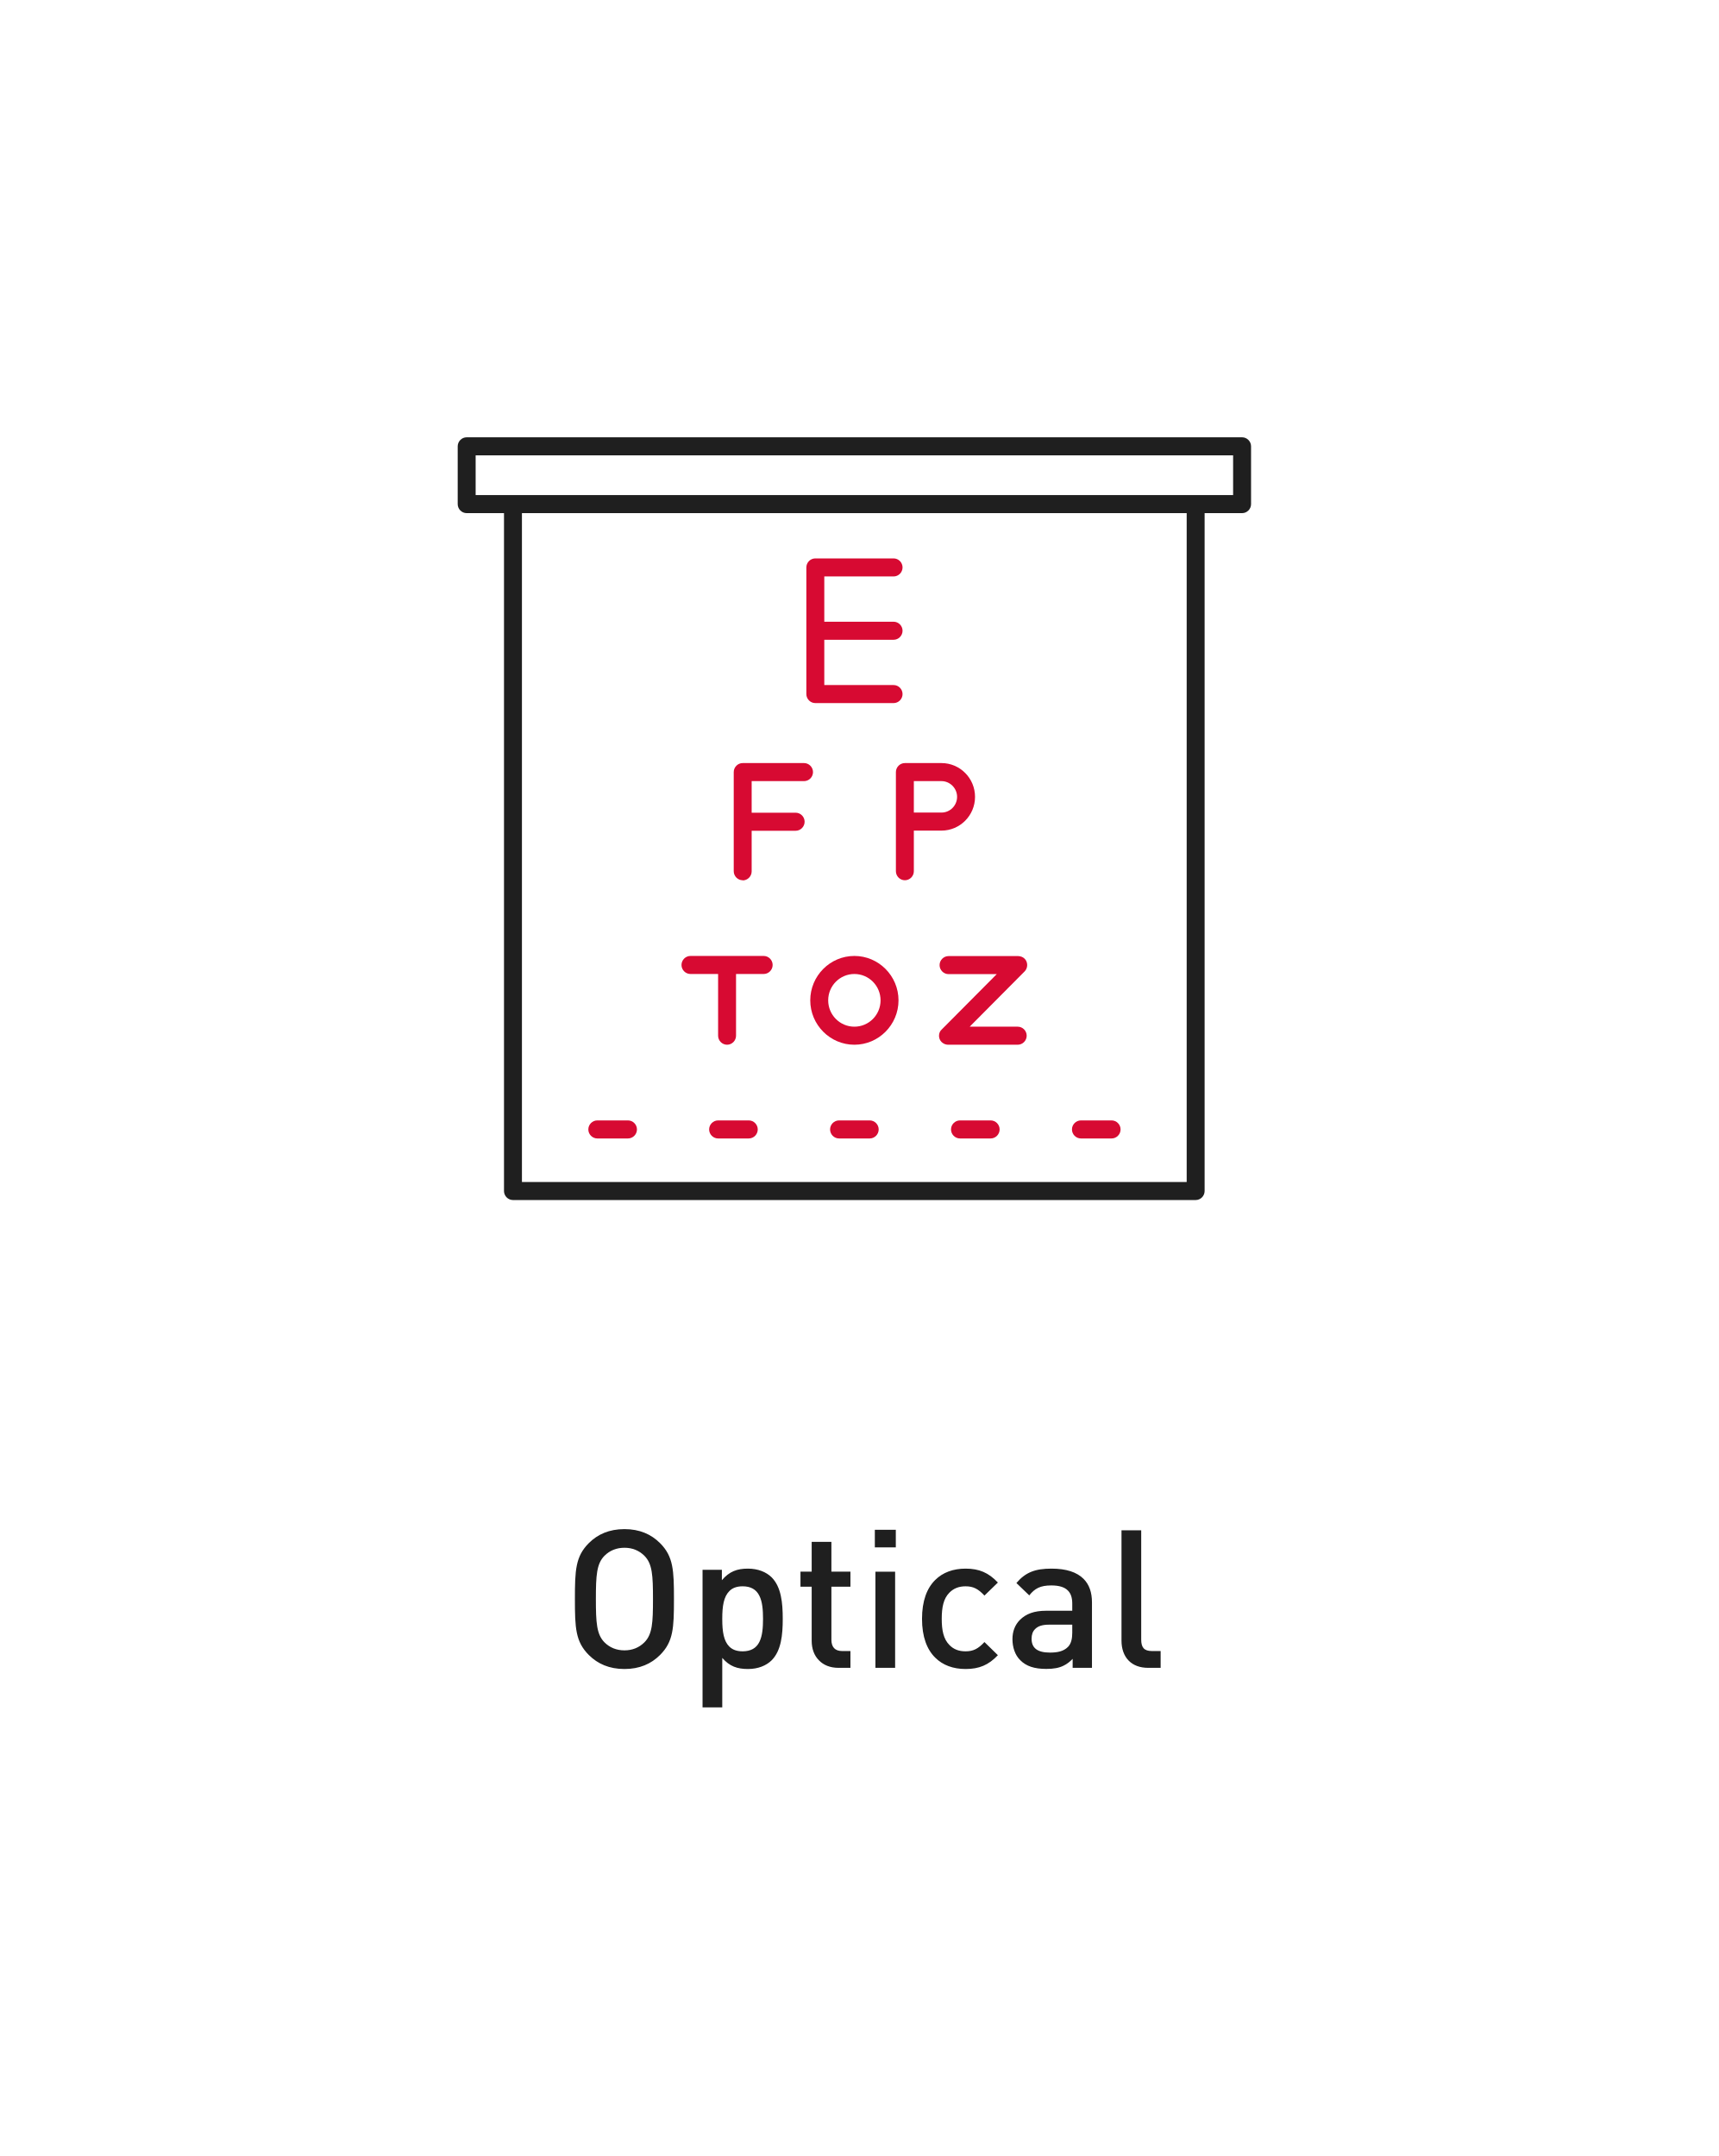
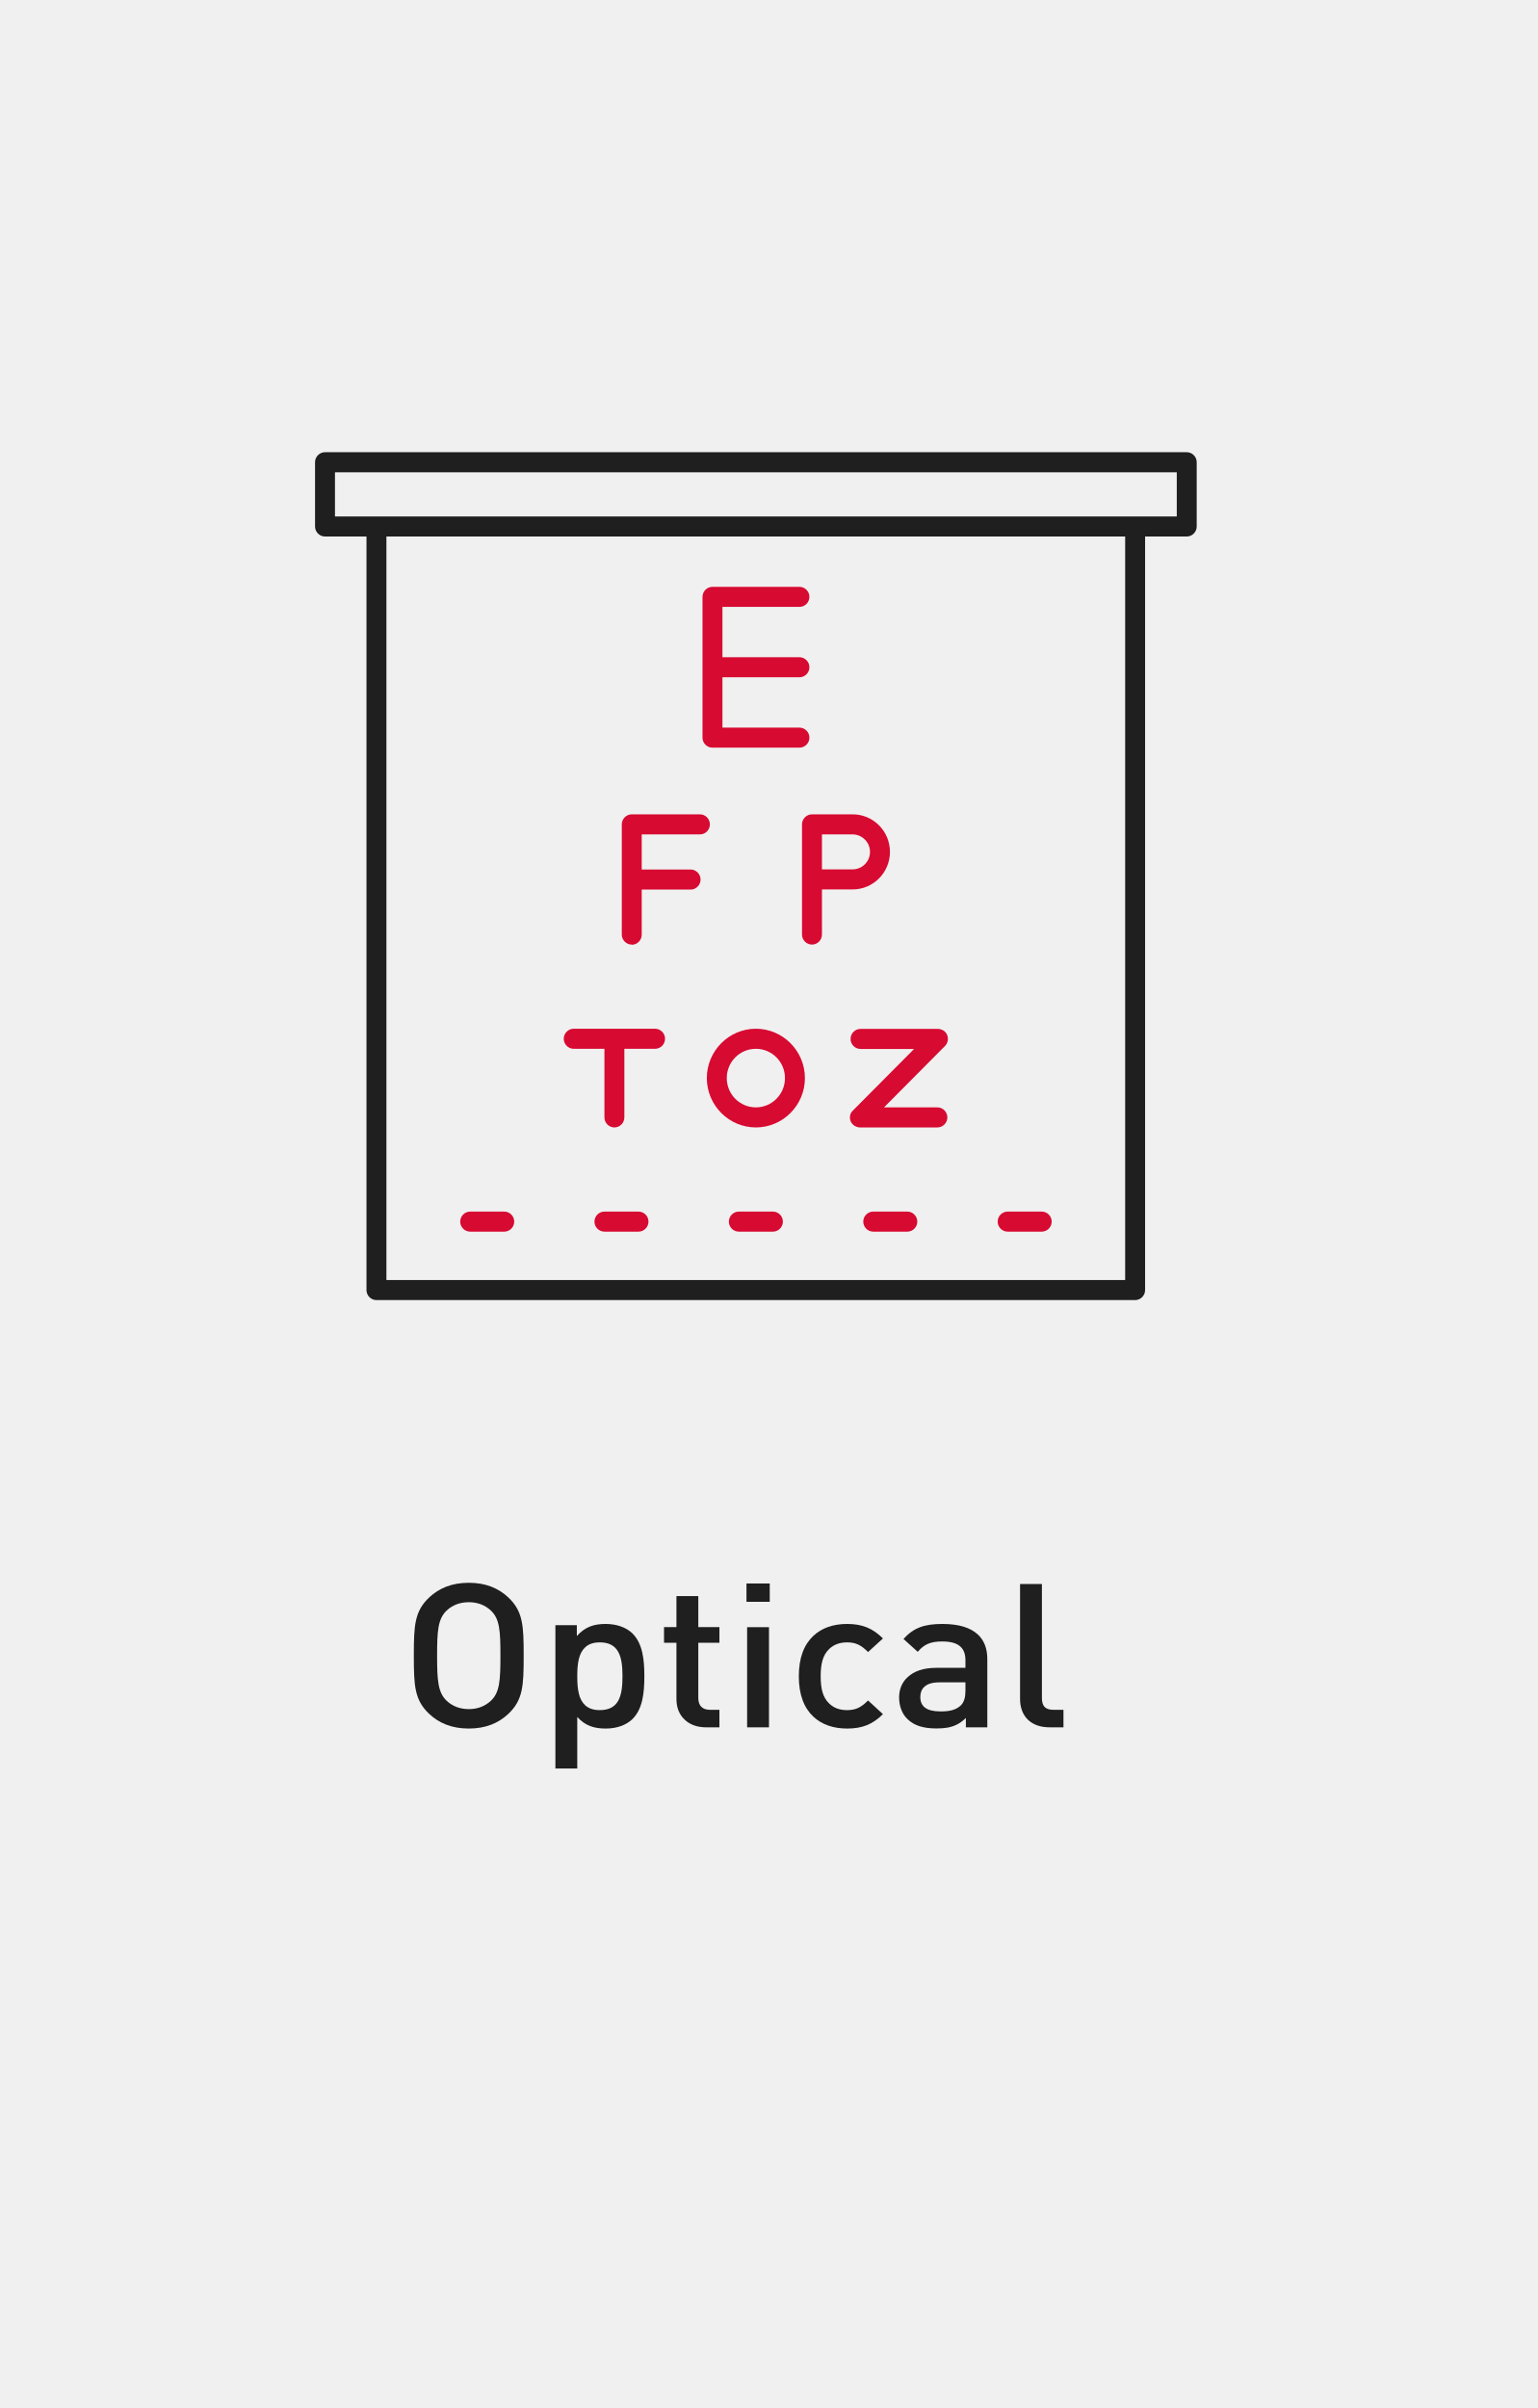
- <svg xmlns="http://www.w3.org/2000/svg" width="169" height="212" viewBox="0 0 169 212" fill="none">
-   <rect width="169" height="212" fill="white" />
-   <path d="M61.397 164.114C59.905 164.114 58.765 163.61 57.891 162.736C56.58 161.425 56.523 160.067 56.523 157.236C56.523 154.405 56.58 153.047 57.891 151.735C58.765 150.861 59.905 150.358 61.397 150.358C62.879 150.358 64.019 150.861 64.893 151.735C66.204 153.047 66.261 154.405 66.261 157.236C66.261 160.067 66.204 161.425 64.893 162.736C64.019 163.61 62.879 164.114 61.397 164.114ZM58.585 157.236C58.585 159.573 58.661 160.713 59.43 161.492C59.953 162.014 60.618 162.28 61.397 162.28C62.166 162.28 62.831 162.014 63.354 161.492C64.133 160.713 64.199 159.582 64.199 157.236C64.199 154.889 64.133 153.759 63.354 152.98C62.831 152.457 62.166 152.191 61.397 152.191C60.618 152.191 59.953 152.457 59.43 152.98C58.661 153.759 58.585 154.889 58.585 157.236ZM69.072 167.886V154.357H70.972V155.383C71.704 154.519 72.473 154.243 73.528 154.243C74.525 154.243 75.333 154.576 75.865 155.098C76.805 156.048 76.957 157.587 76.957 159.183C76.957 160.77 76.805 162.309 75.865 163.259C75.333 163.781 74.535 164.114 73.537 164.114C72.502 164.114 71.723 163.857 71.01 163.021V167.886H69.072ZM71.01 159.212C71.01 160.437 71.153 161.359 71.704 161.91C71.998 162.204 72.416 162.375 73.015 162.375C73.803 162.375 74.354 162.071 74.658 161.454C74.953 160.865 75.019 160.057 75.019 159.183C75.019 158.3 74.953 157.492 74.658 156.913C74.354 156.286 73.803 155.982 73.015 155.982C72.416 155.982 71.998 156.153 71.704 156.457C71.153 157.008 71.01 157.929 71.01 159.155V159.212ZM82.443 164C81.607 164 80.971 163.724 80.534 163.278C80.049 162.803 79.802 162.128 79.802 161.34V156.02H78.7V154.538H79.802V151.612H81.74V154.538H83.612V156.02H81.74V161.226C81.74 161.948 82.082 162.347 82.795 162.347H83.612V164H82.443ZM86.068 164V154.547H88.006V164H86.068ZM86.011 152.153V150.424H88.073V152.153H86.011ZM94.935 164.114C93.719 164.114 92.693 163.743 91.942 162.993C91.135 162.195 90.65 160.95 90.65 159.183C90.65 157.407 91.135 156.162 91.942 155.364C92.693 154.614 93.719 154.243 94.935 154.243C96.265 154.243 97.196 154.642 98.108 155.611L96.787 156.894C96.179 156.238 95.695 155.982 94.935 155.982C94.279 155.982 93.766 156.181 93.348 156.599C92.759 157.188 92.588 158.053 92.588 159.183C92.588 160.304 92.759 161.169 93.348 161.758C93.766 162.185 94.279 162.375 94.935 162.375C95.695 162.375 96.179 162.119 96.787 161.463L98.108 162.755C97.196 163.724 96.265 164.114 94.935 164.114ZM102.866 164.105C101.688 164.105 100.89 163.838 100.301 163.24C99.797 162.746 99.541 161.976 99.541 161.178C99.541 160.437 99.778 159.782 100.272 159.288C100.871 158.689 101.678 158.385 102.856 158.385H105.421V157.701C105.421 157.131 105.298 156.704 104.994 156.4C104.661 156.058 104.12 155.896 103.36 155.896C102.286 155.896 101.735 156.191 101.194 156.875L99.93 155.659C100.833 154.595 101.792 154.243 103.379 154.243C104.823 154.243 105.868 154.585 106.533 155.25C107.084 155.801 107.359 156.571 107.359 157.568V164H105.459V163.116C105.174 163.411 104.889 163.629 104.576 163.781C104.12 164.01 103.588 164.105 102.866 164.105ZM101.422 161.14C101.422 162.033 101.973 162.499 103.227 162.499C103.958 162.499 104.557 162.385 105.003 161.938C105.326 161.606 105.421 161.102 105.421 160.542V159.753H103.16C102.495 159.753 102.058 159.886 101.764 160.19C101.526 160.428 101.422 160.741 101.422 161.14ZM112.903 164C112.048 164 111.421 163.743 110.975 163.297C110.5 162.822 110.262 162.119 110.262 161.33V150.472H112.2V161.216C112.2 161.976 112.466 162.347 113.255 162.347H114.11V164H112.903Z" fill="#1F1F1F" />
-   <g clip-path="url(#clip0_2632_5042)">
-     <path d="M50.433 118C49.95 118 49.551 117.599 49.551 117.113V50.457H45.882C45.398 50.457 45 50.056 45 49.57V43.887C45 43.401 45.398 43 45.882 43H122.118C122.602 43 123 43.401 123 43.887V49.57C123 50.056 122.602 50.457 122.118 50.457H118.434V117.113C118.434 117.599 118.036 118 117.553 118H50.433ZM51.315 116.225H116.671V50.457H51.315V116.225ZM46.764 48.682H121.236V44.775H46.764V48.682Z" fill="#1F1F1F" />
-     <path d="M80.16 69.135C79.676 69.135 79.278 68.734 79.278 68.248V55.796C79.278 55.309 79.676 54.908 80.16 54.908H87.855C88.338 54.908 88.736 55.309 88.736 55.796C88.736 56.282 88.338 56.683 87.855 56.683H81.042V61.134H87.855C88.338 61.134 88.736 61.535 88.736 62.022C88.736 62.508 88.338 62.909 87.855 62.909H81.042V67.361H87.855C88.338 67.361 88.736 67.761 88.736 68.248C88.736 68.734 88.338 69.135 87.855 69.135H80.16Z" fill="#D70A32" />
-     <path d="M73.02 86.555C72.536 86.555 72.138 86.154 72.138 85.668V75.921C72.138 75.434 72.536 75.033 73.02 75.033H79.05C79.534 75.033 79.932 75.434 79.932 75.921C79.932 76.407 79.534 76.808 79.05 76.808H73.901V79.914H78.225C78.709 79.914 79.107 80.315 79.107 80.801C79.107 81.288 78.709 81.689 78.225 81.689H73.901V85.682C73.901 86.169 73.503 86.57 73.02 86.57V86.555Z" fill="#D70A32" />
-     <path d="M88.964 86.555C88.48 86.555 88.082 86.154 88.082 85.668V75.921C88.082 75.434 88.48 75.033 88.964 75.033H92.562C94.383 75.033 95.862 76.522 95.862 78.354C95.862 80.186 94.383 81.674 92.562 81.674H89.846V85.668C89.846 86.154 89.448 86.555 88.964 86.555ZM89.846 79.9H92.562C93.416 79.9 94.098 79.198 94.098 78.354C94.098 77.509 93.401 76.808 92.562 76.808H89.846V79.914V79.9Z" fill="#D70A32" />
-     <path d="M70.602 111.945C70.118 111.945 69.72 111.544 69.72 111.057C69.72 110.571 70.118 110.17 70.602 110.17H73.617C74.101 110.17 74.499 110.571 74.499 111.057C74.499 111.544 74.101 111.945 73.617 111.945H70.602Z" fill="#D70A32" />
-     <path d="M82.492 111.945C82.009 111.945 81.611 111.544 81.611 111.057C81.611 110.571 82.009 110.17 82.492 110.17H85.508C85.991 110.17 86.389 110.571 86.389 111.057C86.389 111.544 85.991 111.945 85.508 111.945H82.492Z" fill="#D70A32" />
-     <path d="M94.383 111.945C93.899 111.945 93.501 111.544 93.501 111.057C93.501 110.571 93.899 110.17 94.383 110.17H97.398C97.882 110.17 98.28 110.571 98.28 111.057C98.28 111.544 97.882 111.945 97.398 111.945H94.383Z" fill="#D70A32" />
-     <path d="M106.274 111.945C105.79 111.945 105.392 111.544 105.392 111.057C105.392 110.571 105.79 110.17 106.274 110.17H109.289C109.772 110.17 110.171 110.571 110.171 111.057C110.171 111.544 109.772 111.945 109.289 111.945H106.274Z" fill="#D70A32" />
-     <path d="M58.725 111.945C58.242 111.945 57.843 111.544 57.843 111.057C57.843 110.571 58.242 110.17 58.725 110.17H61.741C62.224 110.17 62.623 110.571 62.623 111.057C62.623 111.544 62.224 111.945 61.741 111.945H58.725Z" fill="#D70A32" />
-     <path d="M84 102.729C81.61 102.729 79.662 100.768 79.662 98.364C79.662 95.959 81.61 93.998 84 93.998C86.389 93.998 88.338 95.959 88.338 98.364C88.338 100.768 86.389 102.729 84 102.729ZM84 95.773C82.578 95.773 81.425 96.932 81.425 98.364C81.425 99.795 82.578 100.954 84 100.954C85.422 100.954 86.574 99.795 86.574 98.364C86.574 96.932 85.422 95.773 84 95.773Z" fill="#D70A32" />
-     <path d="M93.202 102.728C93.117 102.728 93.032 102.714 92.904 102.671C92.534 102.528 92.321 102.213 92.321 101.841C92.321 101.598 92.42 101.369 92.605 101.211L97.996 95.787H93.259C92.776 95.787 92.377 95.386 92.377 94.899C92.377 94.412 92.776 94.012 93.259 94.012H100.115C100.229 94.012 100.342 94.04 100.456 94.083C100.67 94.169 100.84 94.341 100.926 94.556C101.011 94.77 101.011 95.014 100.926 95.228C100.883 95.343 100.812 95.443 100.741 95.515L95.336 100.954H100.058C100.542 100.954 100.94 101.354 100.94 101.841C100.94 102.328 100.542 102.728 100.058 102.728H93.202Z" fill="#D70A32" />
-     <path d="M71.484 102.729C71 102.729 70.602 102.328 70.602 101.842V95.773H67.885C67.401 95.773 67.003 95.372 67.003 94.885C67.003 94.399 67.401 93.998 67.885 93.998H75.082C75.566 93.998 75.964 94.399 75.964 94.885C75.964 95.372 75.566 95.773 75.082 95.773H72.365V101.842C72.365 102.328 71.967 102.729 71.484 102.729Z" fill="#D70A32" />
+ <svg xmlns="http://www.w3.org/2000/svg" width="136" height="213" viewBox="0 0 136 213" fill="none">
+   <path d="M41.475 152.899C39.986 152.899 38.849 152.427 37.977 151.608C36.668 150.379 36.611 149.105 36.611 146.452C36.611 143.798 36.668 142.525 37.977 141.296C38.849 140.477 39.986 140.005 41.475 140.005C42.954 140.005 44.092 140.477 44.964 141.296C46.272 142.525 46.329 143.798 46.329 146.452C46.329 149.105 46.272 150.379 44.964 151.608C44.092 152.427 42.954 152.899 41.475 152.899ZM38.669 146.452C38.669 148.642 38.745 149.711 39.513 150.441C40.034 150.931 40.698 151.18 41.475 151.18C42.243 151.18 42.907 150.931 43.428 150.441C44.206 149.711 44.272 148.651 44.272 146.452C44.272 144.252 44.206 143.193 43.428 142.462C42.907 141.973 42.243 141.723 41.475 141.723C40.698 141.723 40.034 141.973 39.513 142.462C38.745 143.193 38.669 144.252 38.669 146.452Z" fill="#1F1F1F" />
+   <path d="M49.135 156.434V143.754H51.032V144.715C51.762 143.905 52.529 143.647 53.582 143.647C54.577 143.647 55.383 143.958 55.914 144.448C56.853 145.339 57.005 146.781 57.005 148.277C57.005 149.764 56.853 151.207 55.914 152.097C55.383 152.587 54.587 152.899 53.591 152.899C52.558 152.899 51.781 152.658 51.069 151.875V156.434H49.135ZM51.069 148.304C51.069 149.453 51.212 150.316 51.762 150.833C52.056 151.109 52.473 151.269 53.07 151.269C53.857 151.269 54.407 150.984 54.71 150.406C55.004 149.853 55.07 149.097 55.07 148.277C55.07 147.449 55.004 146.692 54.71 146.149C54.407 145.561 53.857 145.276 53.07 145.276C52.473 145.276 52.056 145.437 51.762 145.722C51.212 146.238 51.069 147.102 51.069 148.251V148.304Z" fill="#1F1F1F" />
+   <path d="M62.48 152.792C61.645 152.792 61.01 152.534 60.574 152.115C60.09 151.67 59.844 151.038 59.844 150.299V145.312H58.744V143.923H59.844V141.18H61.778V143.923H63.646V145.312H61.778V150.192C61.778 150.869 62.119 151.243 62.83 151.243H63.646V152.792H62.48Z" fill="#1F1F1F" />
+   <path d="M66.097 152.792V143.932H68.031V152.792H66.097ZM66.04 141.688V140.067H68.098V141.688H66.04Z" fill="#1F1F1F" />
+   <path d="M74.946 152.899C73.732 152.899 72.708 152.552 71.959 151.848C71.153 151.1 70.67 149.934 70.67 148.277C70.67 146.612 71.153 145.446 71.959 144.698C72.708 143.994 73.732 143.647 74.946 143.647C76.273 143.647 77.202 144.021 78.113 144.929L76.795 146.131C76.188 145.517 75.704 145.276 74.946 145.276C74.292 145.276 73.78 145.463 73.363 145.855C72.775 146.407 72.604 147.218 72.604 148.277C72.604 149.328 72.775 150.138 73.363 150.69C73.78 151.091 74.292 151.269 74.946 151.269C75.704 151.269 76.188 151.029 76.795 150.414L78.113 151.625C77.202 152.534 76.273 152.899 74.946 152.899Z" fill="#1F1F1F" />
+   <path d="M82.861 152.89C81.685 152.89 80.889 152.641 80.301 152.08C79.799 151.617 79.543 150.895 79.543 150.147C79.543 149.453 79.78 148.838 80.273 148.375C80.87 147.814 81.676 147.529 82.852 147.529H85.411V146.888C85.411 146.354 85.288 145.953 84.985 145.668C84.653 145.348 84.112 145.196 83.354 145.196C82.283 145.196 81.733 145.472 81.192 146.113L79.931 144.974C80.832 143.976 81.79 143.647 83.373 143.647C84.814 143.647 85.857 143.967 86.521 144.591C87.071 145.107 87.346 145.828 87.346 146.763V152.792H85.449V151.964C85.165 152.24 84.88 152.445 84.568 152.587C84.112 152.801 83.582 152.89 82.861 152.89ZM81.42 150.112C81.42 150.949 81.97 151.385 83.221 151.385C83.951 151.385 84.549 151.278 84.994 150.86C85.317 150.548 85.411 150.076 85.411 149.551V148.812H83.155C82.491 148.812 82.055 148.936 81.761 149.221C81.524 149.444 81.42 149.738 81.42 150.112Z" fill="#1F1F1F" />
+   <path d="M92.879 152.792C92.025 152.792 91.4 152.552 90.954 152.133C90.48 151.688 90.243 151.029 90.243 150.29V140.112H92.177V150.183C92.177 150.895 92.442 151.243 93.229 151.243H94.083V152.792H92.879Z" fill="#1F1F1F" />
+   <g clip-path="url(#clip0_2744_6401)">
+     <path d="M33.304 115C32.821 115 32.422 114.599 32.422 114.113V47.457H28.753C28.269 47.457 27.871 47.056 27.871 46.57V40.887C27.871 40.401 28.269 40 28.753 40H104.989C105.473 40 105.871 40.401 105.871 40.887V46.57C105.871 47.056 105.473 47.457 104.989 47.457H101.305V114.113C101.305 114.599 100.907 115 100.423 115H33.304ZM34.186 113.225H99.541V47.457H34.186V113.225ZM29.634 45.682H104.107V41.775H29.634V45.682Z" fill="#1F1F1F" />
+     <path d="M63.031 66.135C62.547 66.135 62.149 65.735 62.149 65.248V52.796C62.149 52.309 62.547 51.908 63.031 51.908H70.725C71.209 51.908 71.607 52.309 71.607 52.796C71.607 53.282 71.209 53.683 70.725 53.683H63.913V58.135H70.725C71.209 58.135 71.607 58.535 71.607 59.022C71.607 59.509 71.209 59.909 70.725 59.909H63.913V64.361H70.725C71.209 64.361 71.607 64.761 71.607 65.248C71.607 65.735 71.209 66.135 70.725 66.135H63.031Z" fill="#D70A32" />
+     <path d="M55.891 83.554C55.407 83.554 55.009 83.154 55.009 82.667V72.92C55.009 72.433 55.407 72.032 55.891 72.032H61.921C62.405 72.032 62.803 72.433 62.803 72.92C62.803 73.406 62.405 73.807 61.921 73.807H56.772V76.913H61.096C61.58 76.913 61.978 77.314 61.978 77.801C61.978 78.287 61.58 78.688 61.096 78.688H56.772V82.681C56.772 83.168 56.374 83.569 55.891 83.569V83.554Z" fill="#D70A32" />
+     <path d="M71.835 83.554C71.351 83.554 70.953 83.154 70.953 82.667V72.92C70.953 72.433 71.351 72.032 71.835 72.032H75.433C77.254 72.032 78.733 73.521 78.733 75.353C78.733 77.185 77.254 78.674 75.433 78.674H72.717V82.667C72.717 83.154 72.318 83.554 71.835 83.554ZM72.717 76.899H75.433C76.287 76.899 76.969 76.198 76.969 75.353C76.969 74.509 76.272 73.807 75.433 73.807H72.717V76.913V76.899Z" fill="#D70A32" />
+     <path d="M53.473 108.946C52.989 108.946 52.591 108.545 52.591 108.058C52.591 107.572 52.989 107.171 53.473 107.171H56.488C56.972 107.171 57.37 107.572 57.37 108.058C57.37 108.545 56.972 108.946 56.488 108.946H53.473Z" fill="#D70A32" />
+     <path d="M65.363 108.946C64.88 108.946 64.481 108.545 64.481 108.058C64.481 107.572 64.88 107.171 65.363 107.171H68.379C68.862 107.171 69.26 107.572 69.26 108.058C69.26 108.545 68.862 108.946 68.379 108.946H65.363Z" fill="#D70A32" />
+     <path d="M77.254 108.946C76.77 108.946 76.372 108.545 76.372 108.058C76.372 107.572 76.77 107.171 77.254 107.171H80.269C80.753 107.171 81.151 107.572 81.151 108.058C81.151 108.545 80.753 108.946 80.269 108.946H77.254Z" fill="#D70A32" />
+     <path d="M89.144 108.946C88.661 108.946 88.263 108.545 88.263 108.058C88.263 107.572 88.661 107.171 89.144 107.171H92.16C92.643 107.171 93.042 107.572 93.042 108.058C93.042 108.545 92.643 108.946 92.16 108.946H89.144Z" fill="#D70A32" />
+     <path d="M41.596 108.946C41.113 108.946 40.714 108.545 40.714 108.058C40.714 107.572 41.113 107.171 41.596 107.171H44.611C45.095 107.171 45.493 107.572 45.493 108.058C45.493 108.545 45.095 108.946 44.611 108.946H41.596Z" fill="#D70A32" />
+     <path d="M66.871 99.728C64.481 99.728 62.533 97.767 62.533 95.363C62.533 92.958 64.481 90.997 66.871 90.997C69.26 90.997 71.209 92.958 71.209 95.363C71.209 97.767 69.26 99.728 66.871 99.728ZM66.871 92.772C65.448 92.772 64.296 93.931 64.296 95.363C64.296 96.794 65.448 97.953 66.871 97.953C68.293 97.953 69.445 96.794 69.445 95.363C69.445 93.931 68.293 92.772 66.871 92.772Z" fill="#D70A32" />
+     <path d="M76.073 99.728C75.988 99.728 75.903 99.714 75.775 99.671C75.405 99.528 75.191 99.213 75.191 98.841C75.191 98.597 75.291 98.368 75.476 98.211L80.867 92.786H76.13C75.647 92.786 75.248 92.385 75.248 91.899C75.248 91.412 75.647 91.011 76.13 91.011H82.986C83.1 91.011 83.213 91.04 83.327 91.083C83.54 91.169 83.711 91.341 83.796 91.555C83.882 91.77 83.882 92.013 83.796 92.228C83.754 92.343 83.683 92.443 83.612 92.514L78.207 97.953H82.929C83.412 97.953 83.811 98.354 83.811 98.841C83.811 99.327 83.412 99.728 82.929 99.728H76.073Z" fill="#D70A32" />
+     <path d="M54.355 99.728C53.871 99.728 53.473 99.327 53.473 98.841V92.772H50.756C50.272 92.772 49.874 92.371 49.874 91.885C49.874 91.398 50.272 90.997 50.756 90.997H57.953C58.437 90.997 58.835 91.398 58.835 91.885C58.835 92.371 58.437 92.772 57.953 92.772H55.236V98.841C55.236 99.327 54.838 99.728 54.355 99.728Z" fill="#D70A32" />
  </g>
  <defs>
-     <clipPath id="clip0_2632_5042">
-       <rect width="78" height="75" fill="white" transform="translate(45 43)" />
+     <clipPath id="clip0_2744_6401">
+       <rect width="78" height="75" fill="white" transform="translate(27.8708 40)" />
    </clipPath>
  </defs>
</svg>
